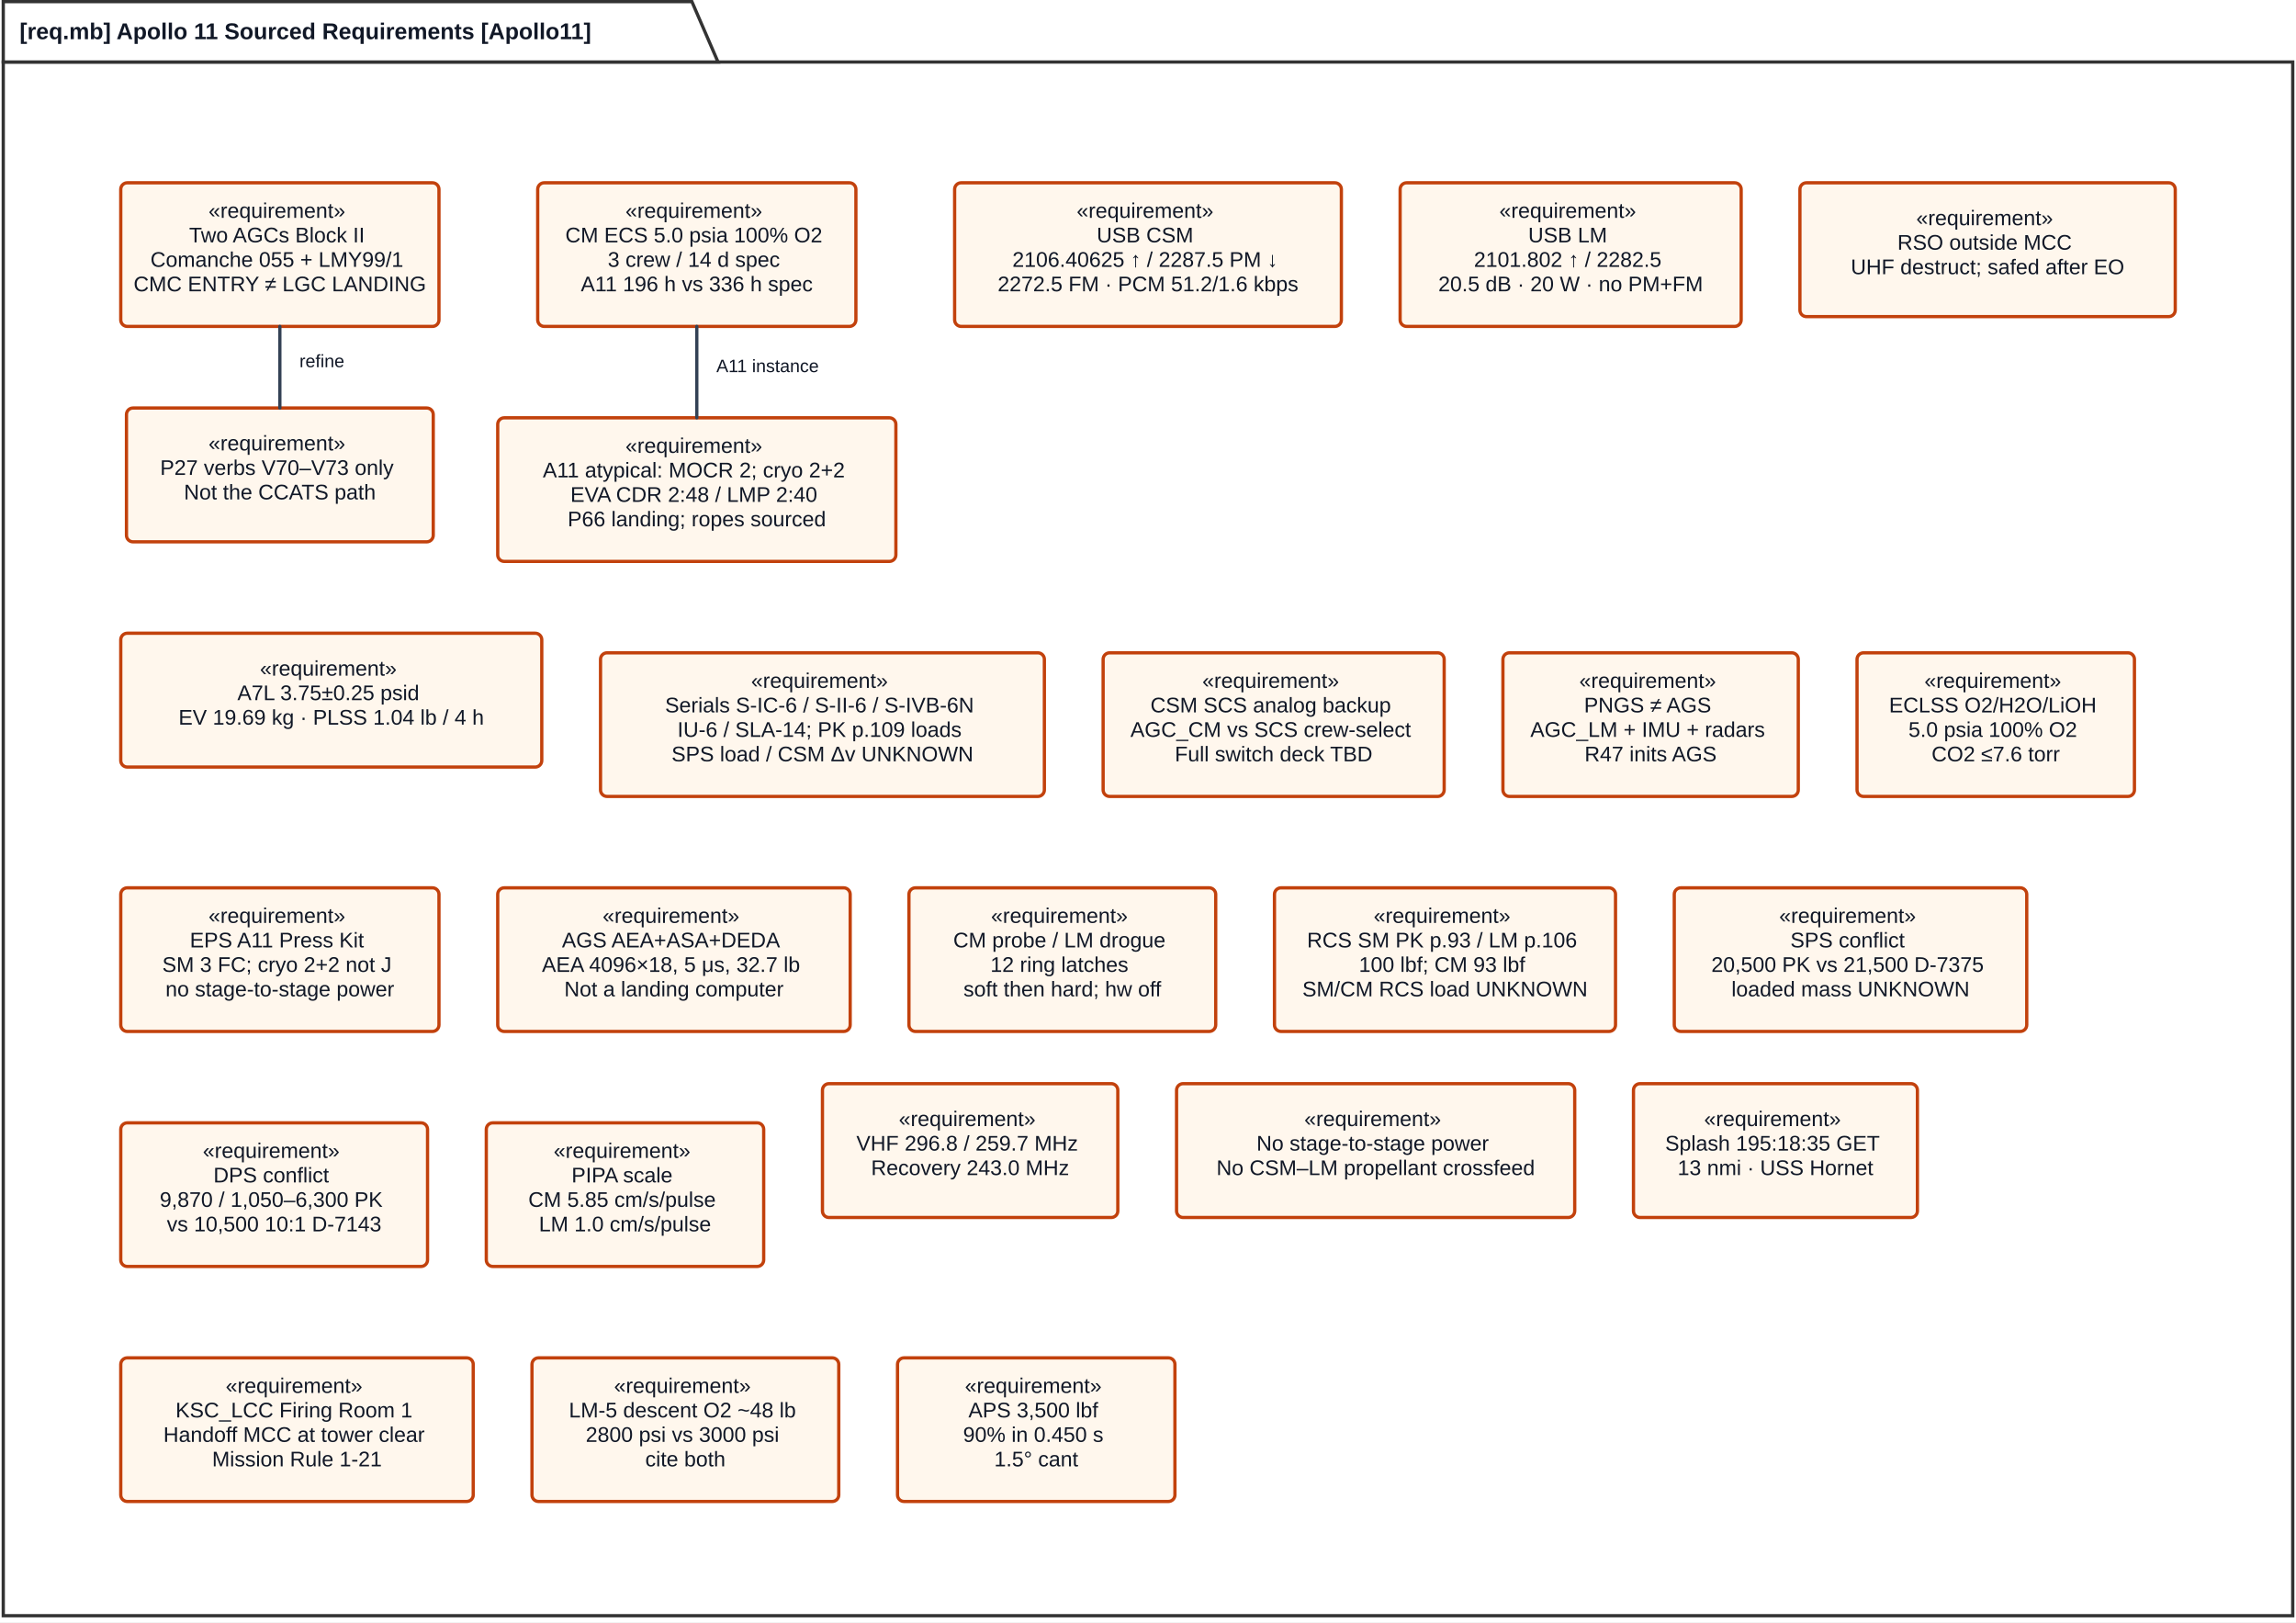
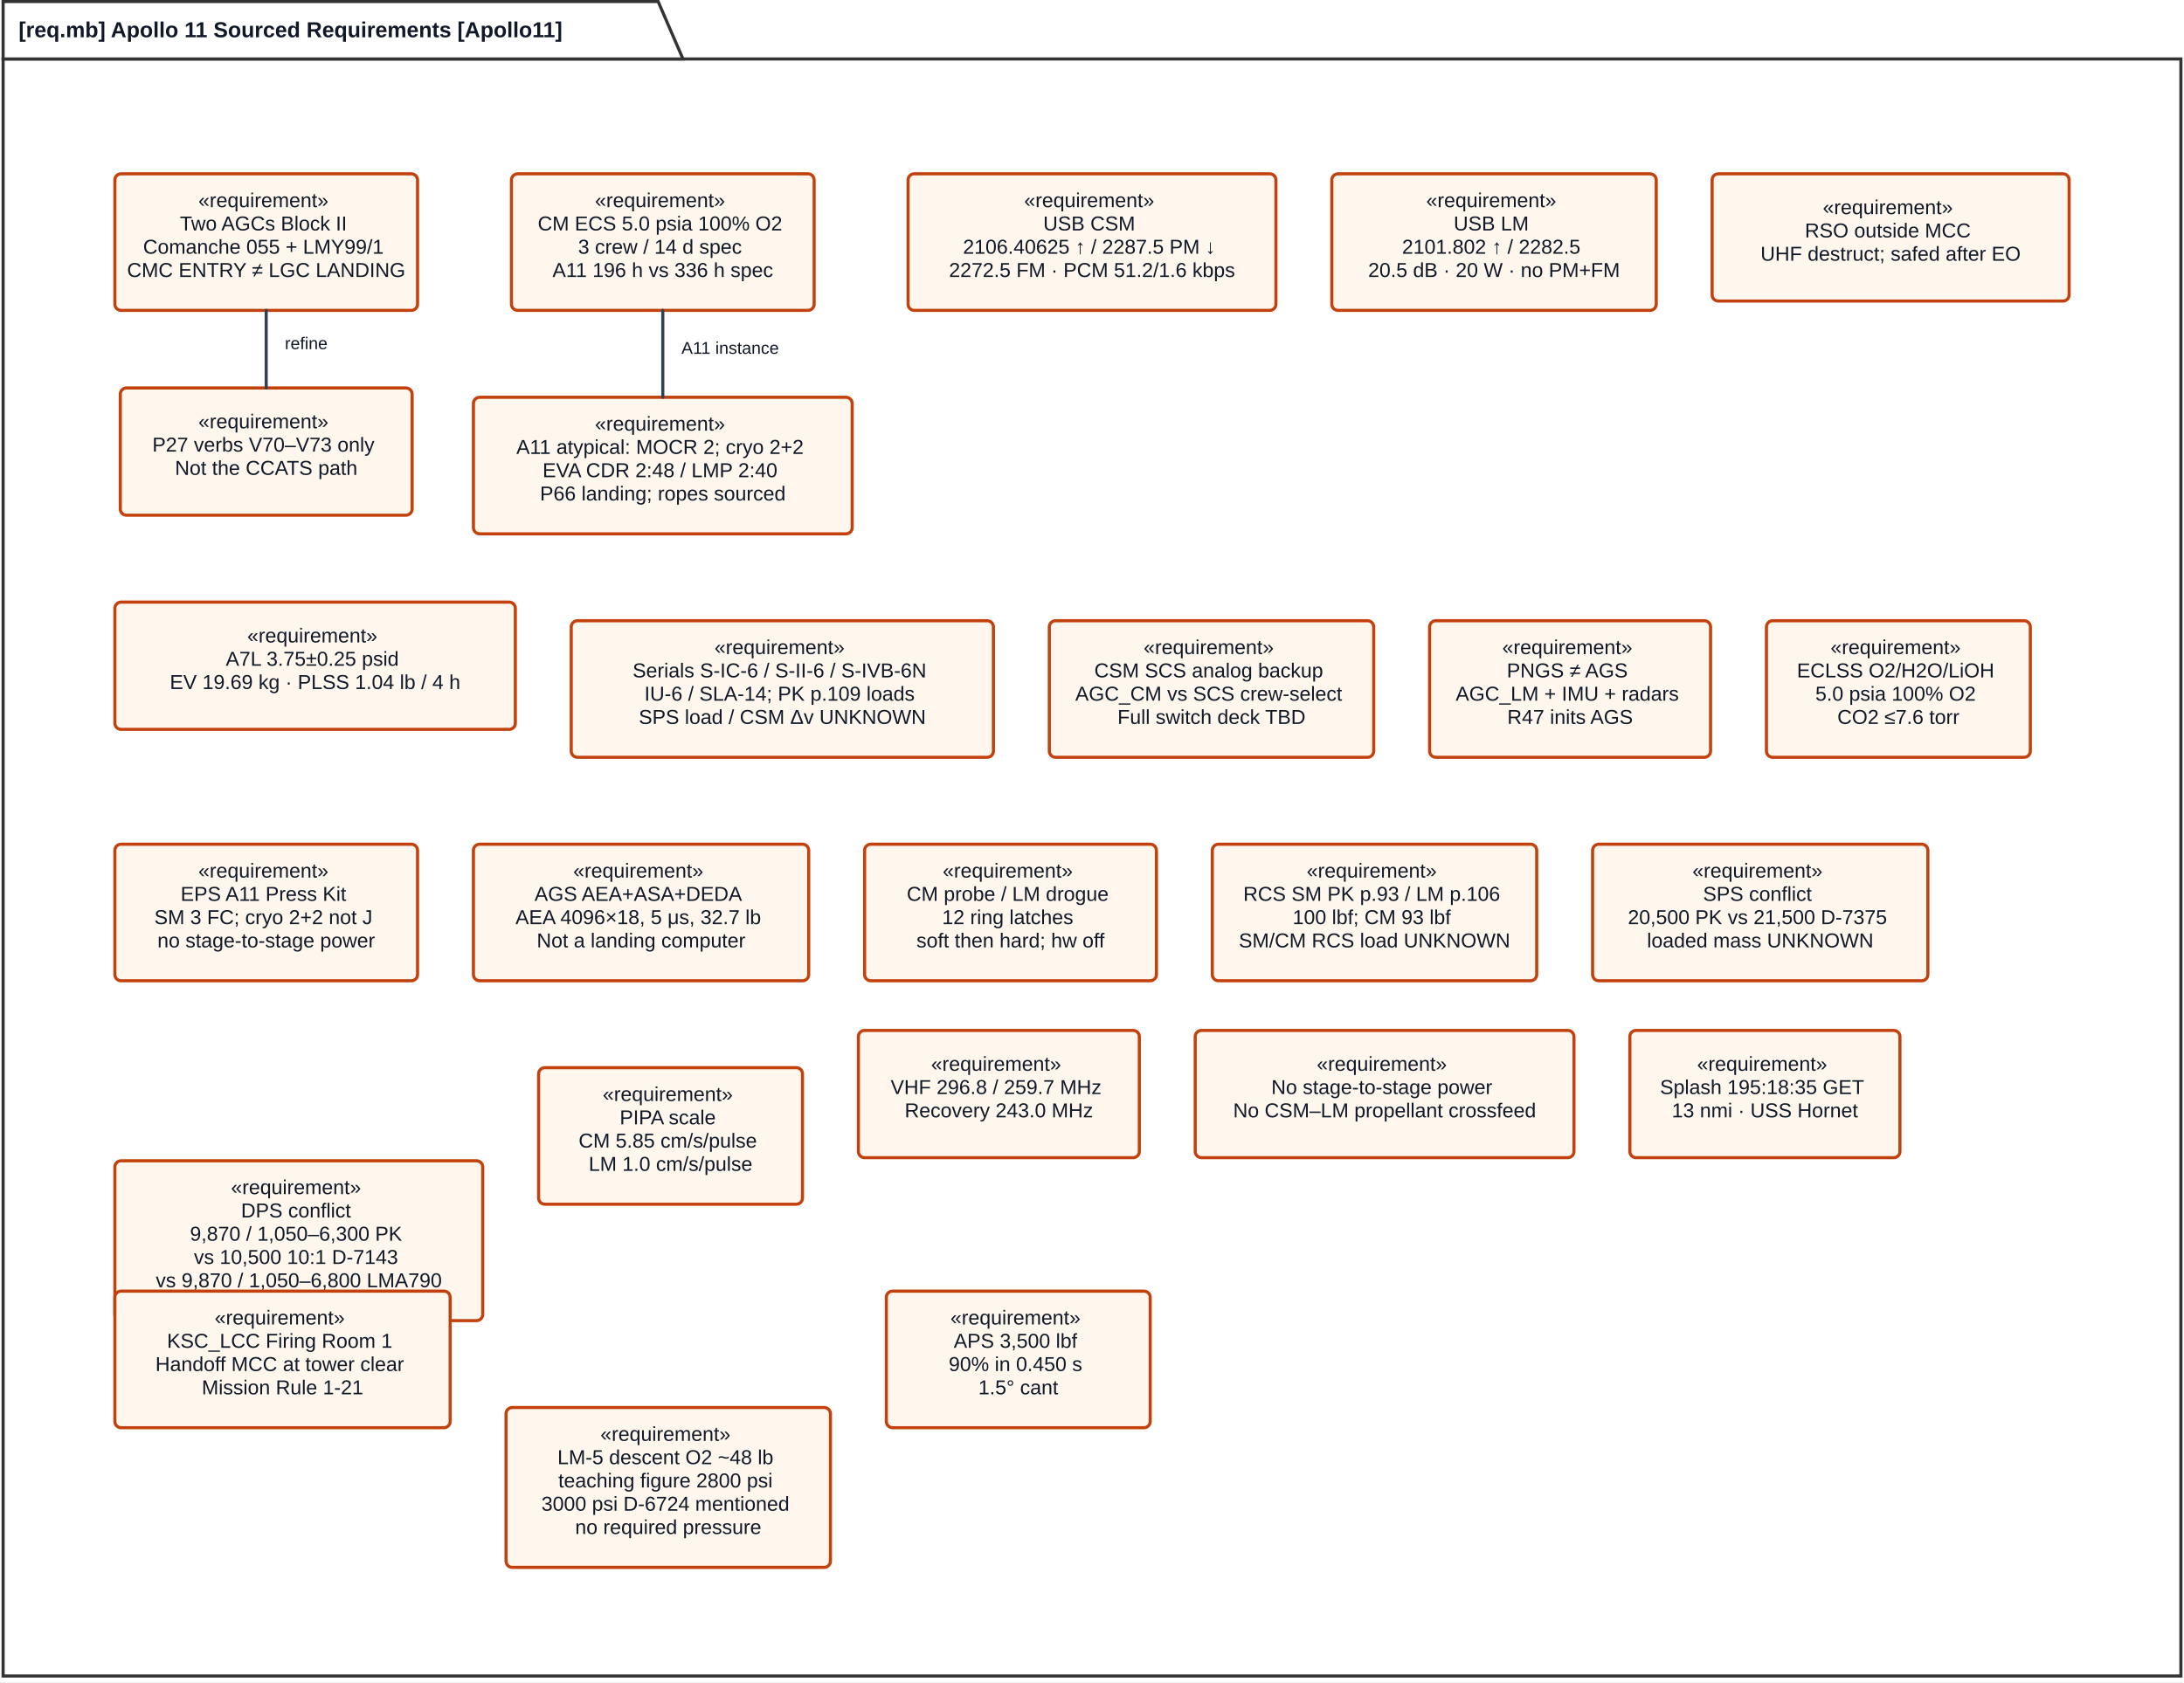
- <svg xmlns="http://www.w3.org/2000/svg" width="1407" height="994" viewBox="0 0 1407 994">
+ <svg xmlns="http://www.w3.org/2000/svg" width="1407" height="1084" viewBox="0 0 1407 1084">
  <defs>
    <style>text{font-family:Arial,Helvetica,sans-serif;fill:#111827}.label{font-size:13px}.small{font-size:11px}.header{font-size:14px;font-weight:600}</style>
    <marker id="arrow" markerWidth="8" markerHeight="6" refX="8" refY="3" orient="auto">
      <polygon points="0 0,8 3,0 6" fill="#1D4ED8" />
    </marker>
    <marker id="arrow-dark" markerWidth="8" markerHeight="6" refX="8" refY="3" orient="auto">
      <polygon points="0 0,8 3,0 6" fill="#334155" />
    </marker>
    <marker id="composition" markerWidth="12" markerHeight="12" refX="0" refY="6" orient="auto" markerUnits="strokeWidth">
      <polygon points="0 6,6 0,12 6,6 12" fill="#111827" stroke="#111827" />
    </marker>
  </defs>
-   <rect x="0" y="0" width="1407" height="994" fill="#FFFFFF" />
-   <rect x="2" y="38" width="1403" height="952" fill="none" stroke="#333333" stroke-width="2" />
+   <rect x="0" y="0" width="1407" height="1084" fill="#FFFFFF" />
+   <rect x="2" y="38" width="1403" height="1042" fill="none" stroke="#333333" stroke-width="2" />
  <path d="M 2 1 H 424 L 440 38 H 2 Z" fill="#FFFFFF" stroke="#333333" stroke-width="2" />
  <text class="header" x="12" y="24">[req.mb] Apollo 11 Sourced Requirements [Apollo11]</text>
-   <rect x="2" y="38" width="1403" height="954" fill="none" stroke="#333333" stroke-width="0" />
+   <rect x="2" y="38" width="1403" height="1044" fill="none" stroke="#333333" stroke-width="0" />
  <g transform="translate(2,40)">
    <rect id="agcRequirement" x="72" y="72" width="195" height="88" rx="4" fill="#FFF7ED" stroke="#C2410C" stroke-width="2" />
    <text class="label" text-anchor="middle">
      <tspan x="169.5" y="93.5">«requirement»</tspan>
      <tspan x="169.5" dy="15">Two AGCs Block II</tspan>
      <tspan x="169.5" dy="15">Comanche 055 + LMY99/1</tspan>
      <tspan x="169.5" dy="15">CMC ENTRY ≠ LGC LANDING</tspan>
    </text>
    <rect id="cmEcsRequirement" x="327.5" y="72" width="195" height="88" rx="4" fill="#FFF7ED" stroke="#C2410C" stroke-width="2" />
    <text class="label" text-anchor="middle">
      <tspan x="425" y="93.5">«requirement»</tspan>
      <tspan x="425" dy="15">CM ECS 5.0 psia 100% O2</tspan>
      <tspan x="425" dy="15">3 crew / 14 d spec</tspan>
      <tspan x="425" dy="15">A11 196 h vs 336 h spec</tspan>
    </text>
    <rect id="usbCsmRequirement" x="583" y="72" width="237" height="88" rx="4" fill="#FFF7ED" stroke="#C2410C" stroke-width="2" />
    <text class="label" text-anchor="middle">
      <tspan x="701.5" y="93.5">«requirement»</tspan>
      <tspan x="701.5" dy="15">USB CSM</tspan>
      <tspan x="701.5" dy="15">2106.40625 ↑ / 2287.5 PM ↓</tspan>
      <tspan x="701.5" dy="15">2272.5 FM · PCM 51.2/1.6 kbps</tspan>
    </text>
    <rect id="usbLmRequirement" x="856" y="72" width="209" height="88" rx="4" fill="#FFF7ED" stroke="#C2410C" stroke-width="2" />
    <text class="label" text-anchor="middle">
      <tspan x="960.5" y="93.5">«requirement»</tspan>
      <tspan x="960.5" dy="15">USB LM</tspan>
      <tspan x="960.5" dy="15">2101.802 ↑ / 2282.5</tspan>
      <tspan x="960.5" dy="15">20.5 dB · 20 W · no PM+FM</tspan>
    </text>
    <rect id="rsoRequirement" x="1101" y="72" width="230" height="82" rx="4" fill="#FFF7ED" stroke="#C2410C" stroke-width="2" />
    <text class="label" text-anchor="middle">
      <tspan x="1216" y="98">«requirement»</tspan>
      <tspan x="1216" dy="15">RSO outside MCC</tspan>
      <tspan x="1216" dy="15">UHF destruct; safed after EO</tspan>
    </text>
    <rect id="p27Requirement" x="75.5" y="210" width="188" height="82" rx="4" fill="#FFF7ED" stroke="#C2410C" stroke-width="2" />
    <text class="label" text-anchor="middle">
      <tspan x="169.5" y="236">«requirement»</tspan>
      <tspan x="169.5" dy="15">P27 verbs V70–V73 only</tspan>
      <tspan x="169.5" dy="15">Not the CCATS path</tspan>
    </text>
    <rect id="a11AtypicalRequirement" x="303" y="216" width="244" height="88" rx="4" fill="#FFF7ED" stroke="#C2410C" stroke-width="2" />
    <text class="label" text-anchor="middle">
      <tspan x="425" y="237.5">«requirement»</tspan>
      <tspan x="425" dy="15">A11 atypical: MOCR 2; cryo 2+2</tspan>
      <tspan x="425" dy="15">EVA CDR 2:48 / LMP 2:40</tspan>
      <tspan x="425" dy="15">P66 landing; ropes sourced</tspan>
    </text>
    <rect id="a7lRequirement" x="72" y="348" width="258" height="82" rx="4" fill="#FFF7ED" stroke="#C2410C" stroke-width="2" />
    <text class="label" text-anchor="middle">
      <tspan x="201" y="374">«requirement»</tspan>
      <tspan x="201" dy="15">A7L 3.75±0.25 psid</tspan>
      <tspan x="201" dy="15">EV 19.69 kg · PLSS 1.04 lb / 4 h</tspan>
    </text>
    <rect id="a11MassRequirement" x="366" y="360" width="272" height="88" rx="4" fill="#FFF7ED" stroke="#C2410C" stroke-width="2" />
    <text class="label" text-anchor="middle">
      <tspan x="502" y="381.5">«requirement»</tspan>
      <tspan x="502" dy="15">Serials S-IC-6 / S-II-6 / S-IVB-6N</tspan>
      <tspan x="502" dy="15">IU-6 / SLA-14; PK p.109 loads</tspan>
      <tspan x="502" dy="15">SPS load / CSM Δv UNKNOWN</tspan>
    </text>
    <rect id="scsRequirement" x="674" y="360" width="209" height="88" rx="4" fill="#FFF7ED" stroke="#C2410C" stroke-width="2" />
    <text class="label" text-anchor="middle">
      <tspan x="778.5" y="381.5">«requirement»</tspan>
      <tspan x="778.5" dy="15">CSM SCS analog backup</tspan>
      <tspan x="778.5" dy="15">AGC_CM vs SCS crew-select</tspan>
      <tspan x="778.5" dy="15">Full switch deck TBD</tspan>
    </text>
    <rect id="pngsRequirement" x="919" y="360" width="181" height="88" rx="4" fill="#FFF7ED" stroke="#C2410C" stroke-width="2" />
    <text class="label" text-anchor="middle">
      <tspan x="1009.5" y="381.5">«requirement»</tspan>
      <tspan x="1009.5" dy="15">PNGS ≠ AGS</tspan>
      <tspan x="1009.5" dy="15">AGC_LM + IMU + radars</tspan>
      <tspan x="1009.5" dy="15">R47 inits AGS</tspan>
    </text>
    <rect id="eclssLoopRequirement" x="1136" y="360" width="170" height="88" rx="4" fill="#FFF7ED" stroke="#C2410C" stroke-width="2" />
    <text class="label" text-anchor="middle">
      <tspan x="1221" y="381.5">«requirement»</tspan>
      <tspan x="1221" dy="15">ECLSS O2/H2O/LiOH</tspan>
      <tspan x="1221" dy="15">5.0 psia 100% O2</tspan>
      <tspan x="1221" dy="15">CO2 ≤7.6 torr</tspan>
    </text>
    <rect id="epsRequirement" x="72" y="504" width="195" height="88" rx="4" fill="#FFF7ED" stroke="#C2410C" stroke-width="2" />
    <text class="label" text-anchor="middle">
      <tspan x="169.5" y="525.5">«requirement»</tspan>
      <tspan x="169.5" dy="15">EPS A11 Press Kit</tspan>
      <tspan x="169.5" dy="15">SM 3 FC; cryo 2+2 not J</tspan>
      <tspan x="169.5" dy="15">no stage-to-stage power</tspan>
    </text>
    <rect id="agsRequirement" x="303" y="504" width="216" height="88" rx="4" fill="#FFF7ED" stroke="#C2410C" stroke-width="2" />
    <text class="label" text-anchor="middle">
      <tspan x="411" y="525.5">«requirement»</tspan>
      <tspan x="411" dy="15">AGS AEA+ASA+DEDA</tspan>
      <tspan x="411" dy="15">AEA 4096×18, 5 μs, 32.7 lb</tspan>
      <tspan x="411" dy="15">Not a landing computer</tspan>
    </text>
    <rect id="dockingRequirement" x="555" y="504" width="188" height="88" rx="4" fill="#FFF7ED" stroke="#C2410C" stroke-width="2" />
    <text class="label" text-anchor="middle">
      <tspan x="649" y="525.5">«requirement»</tspan>
      <tspan x="649" dy="15">CM probe / LM drogue</tspan>
      <tspan x="649" dy="15">12 ring latches</tspan>
      <tspan x="649" dy="15">soft then hard; hw off</tspan>
    </text>
    <rect id="rcsRequirement" x="779" y="504" width="209" height="88" rx="4" fill="#FFF7ED" stroke="#C2410C" stroke-width="2" />
    <text class="label" text-anchor="middle">
      <tspan x="883.5" y="525.5">«requirement»</tspan>
      <tspan x="883.5" dy="15">RCS SM PK p.93 / LM p.106</tspan>
      <tspan x="883.5" dy="15">100 lbf; CM 93 lbf</tspan>
      <tspan x="883.5" dy="15">SM/CM RCS load UNKNOWN</tspan>
    </text>
    <rect id="spsRequirement" x="1024" y="504" width="216" height="88" rx="4" fill="#FFF7ED" stroke="#C2410C" stroke-width="2" />
    <text class="label" text-anchor="middle">
      <tspan x="1132" y="525.5">«requirement»</tspan>
      <tspan x="1132" dy="15">SPS conflict</tspan>
      <tspan x="1132" dy="15">20,500 PK vs 21,500 D-7375</tspan>
      <tspan x="1132" dy="15">loaded mass UNKNOWN</tspan>
    </text>
-     <rect id="dpsRequirement" x="72" y="648" width="188" height="88" rx="4" fill="#FFF7ED" stroke="#C2410C" stroke-width="2" />
+     <rect id="dpsRequirement" x="72" y="708" width="237" height="103" rx="4" fill="#FFF7ED" stroke="#C2410C" stroke-width="2" />
    <text class="label" text-anchor="middle">
-       <tspan x="166" y="669.5">«requirement»</tspan>
-       <tspan x="166" dy="15">DPS conflict</tspan>
-       <tspan x="166" dy="15">9,870 / 1,050–6,300 PK</tspan>
-       <tspan x="166" dy="15">vs 10,500 10:1 D-7143</tspan>
+       <tspan x="190.5" y="729.5">«requirement»</tspan>
+       <tspan x="190.5" dy="15">DPS conflict</tspan>
+       <tspan x="190.5" dy="15">9,870 / 1,050–6,300 PK</tspan>
+       <tspan x="190.5" dy="15">vs 10,500 10:1 D-7143</tspan>
+       <tspan x="190.5" dy="15">vs 9,870 / 1,050–6,800 LMA790</tspan>
    </text>
-     <rect id="pipaRequirement" x="296" y="648" width="170" height="88" rx="4" fill="#FFF7ED" stroke="#C2410C" stroke-width="2" />
+     <rect id="pipaRequirement" x="345" y="648" width="170" height="88" rx="4" fill="#FFF7ED" stroke="#C2410C" stroke-width="2" />
    <text class="label" text-anchor="middle">
-       <tspan x="381" y="669.5">«requirement»</tspan>
-       <tspan x="381" dy="15">PIPA scale</tspan>
-       <tspan x="381" dy="15">CM 5.85 cm/s/pulse</tspan>
-       <tspan x="381" dy="15">LM 1.0 cm/s/pulse</tspan>
+       <tspan x="430" y="669.5">«requirement»</tspan>
+       <tspan x="430" dy="15">PIPA scale</tspan>
+       <tspan x="430" dy="15">CM 5.85 cm/s/pulse</tspan>
+       <tspan x="430" dy="15">LM 1.0 cm/s/pulse</tspan>
    </text>
-     <rect id="vhfRequirement" x="502" y="624" width="181" height="82" rx="4" fill="#FFF7ED" stroke="#C2410C" stroke-width="2" />
+     <rect id="vhfRequirement" x="551" y="624" width="181" height="82" rx="4" fill="#FFF7ED" stroke="#C2410C" stroke-width="2" />
    <text class="label" text-anchor="middle">
-       <tspan x="592.5" y="650">«requirement»</tspan>
-       <tspan x="592.5" dy="15">VHF 296.8 / 259.7 MHz</tspan>
-       <tspan x="592.5" dy="15">Recovery 243.0 MHz</tspan>
+       <tspan x="641.5" y="650">«requirement»</tspan>
+       <tspan x="641.5" dy="15">VHF 296.8 / 259.7 MHz</tspan>
+       <tspan x="641.5" dy="15">Recovery 243.0 MHz</tspan>
    </text>
-     <rect id="isolationRequirement" x="719" y="624" width="244" height="82" rx="4" fill="#FFF7ED" stroke="#C2410C" stroke-width="2" />
+     <rect id="isolationRequirement" x="768" y="624" width="244" height="82" rx="4" fill="#FFF7ED" stroke="#C2410C" stroke-width="2" />
    <text class="label" text-anchor="middle">
-       <tspan x="841" y="650">«requirement»</tspan>
-       <tspan x="841" dy="15">No stage-to-stage power</tspan>
-       <tspan x="841" dy="15">No CSM–LM propellant crossfeed</tspan>
+       <tspan x="890" y="650">«requirement»</tspan>
+       <tspan x="890" dy="15">No stage-to-stage power</tspan>
+       <tspan x="890" dy="15">No CSM–LM propellant crossfeed</tspan>
    </text>
-     <rect id="recoveryRequirement" x="999" y="624" width="174" height="82" rx="4" fill="#FFF7ED" stroke="#C2410C" stroke-width="2" />
+     <rect id="recoveryRequirement" x="1048" y="624" width="174" height="82" rx="4" fill="#FFF7ED" stroke="#C2410C" stroke-width="2" />
    <text class="label" text-anchor="middle">
-       <tspan x="1086" y="650">«requirement»</tspan>
-       <tspan x="1086" dy="15">Splash 195:18:35 GET</tspan>
-       <tspan x="1086" dy="15">13 nmi · USS Hornet</tspan>
+       <tspan x="1135" y="650">«requirement»</tspan>
+       <tspan x="1135" dy="15">Splash 195:18:35 GET</tspan>
+       <tspan x="1135" dy="15">13 nmi · USS Hornet</tspan>
    </text>
    <rect id="kscRequirement" x="72" y="792" width="216" height="88" rx="4" fill="#FFF7ED" stroke="#C2410C" stroke-width="2" />
    <text class="label" text-anchor="middle">
      <tspan x="180" y="813.5">«requirement»</tspan>
      <tspan x="180" dy="15">KSC_LCC Firing Room 1</tspan>
      <tspan x="180" dy="15">Handoff MCC at tower clear</tspan>
      <tspan x="180" dy="15">Mission Rule 1-21</tspan>
    </text>
-     <rect id="lm5ConsumableRequirement" x="324" y="792" width="188" height="88" rx="4" fill="#FFF7ED" stroke="#C2410C" stroke-width="2" />
+     <rect id="lm5ConsumableRequirement" x="324" y="867" width="209" height="103" rx="4" fill="#FFF7ED" stroke="#C2410C" stroke-width="2" />
    <text class="label" text-anchor="middle">
-       <tspan x="418" y="813.5">«requirement»</tspan>
-       <tspan x="418" dy="15">LM-5 descent O2 ~48 lb</tspan>
-       <tspan x="418" dy="15">2800 psi vs 3000 psi</tspan>
-       <tspan x="418" dy="15">cite both</tspan>
+       <tspan x="428.5" y="888.5">«requirement»</tspan>
+       <tspan x="428.5" dy="15">LM-5 descent O2 ~48 lb</tspan>
+       <tspan x="428.5" dy="15">teaching figure 2800 psi</tspan>
+       <tspan x="428.5" dy="15">3000 psi D-6724 mentioned</tspan>
+       <tspan x="428.5" dy="15">no required pressure</tspan>
    </text>
-     <rect id="apsRequirement" x="548" y="792" width="170" height="88" rx="4" fill="#FFF7ED" stroke="#C2410C" stroke-width="2" />
+     <rect id="apsRequirement" x="569" y="792" width="170" height="88" rx="4" fill="#FFF7ED" stroke="#C2410C" stroke-width="2" />
    <text class="label" text-anchor="middle">
-       <tspan x="633" y="813.5">«requirement»</tspan>
-       <tspan x="633" dy="15">APS 3,500 lbf</tspan>
-       <tspan x="633" dy="15">90% in 0.450 s</tspan>
-       <tspan x="633" dy="15">1.5° cant</tspan>
+       <tspan x="654" y="813.5">«requirement»</tspan>
+       <tspan x="654" dy="15">APS 3,500 lbf</tspan>
+       <tspan x="654" dy="15">90% in 0.450 s</tspan>
+       <tspan x="654" dy="15">1.5° cant</tspan>
    </text>
    <path d="M 169.5,160 L 169.5,210" fill="none" stroke="#334155" stroke-width="2" stroke-linejoin="round" stroke-linecap="round" />
    <path d="M 425,160 L 425,216" fill="none" stroke="#334155" stroke-width="2" stroke-linejoin="round" stroke-linecap="round" />
    <text class="small" x="181.5" y="185">refine</text>
    <text class="small" x="437" y="188">A11 instance</text>
  </g>
</svg>
